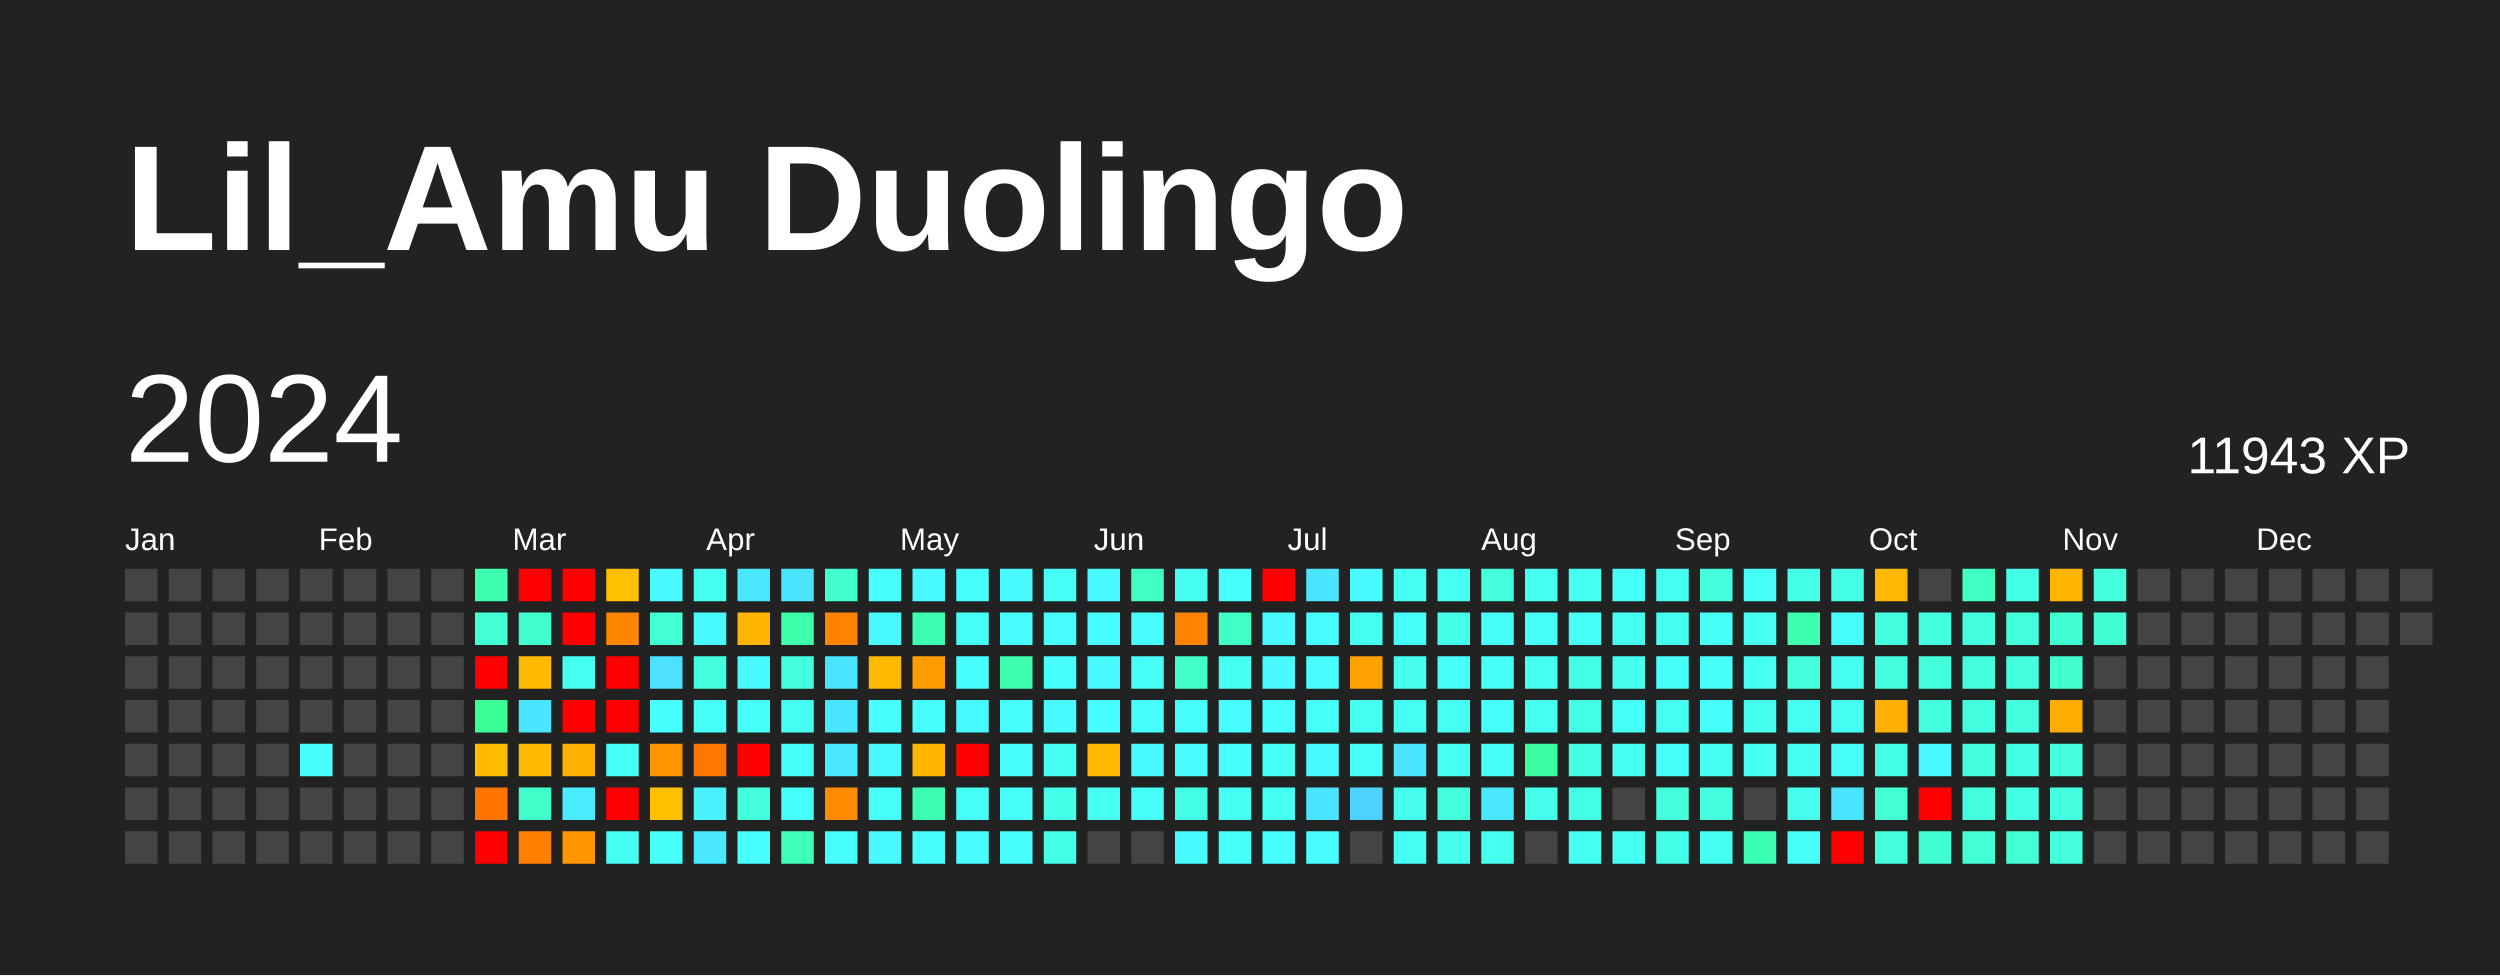
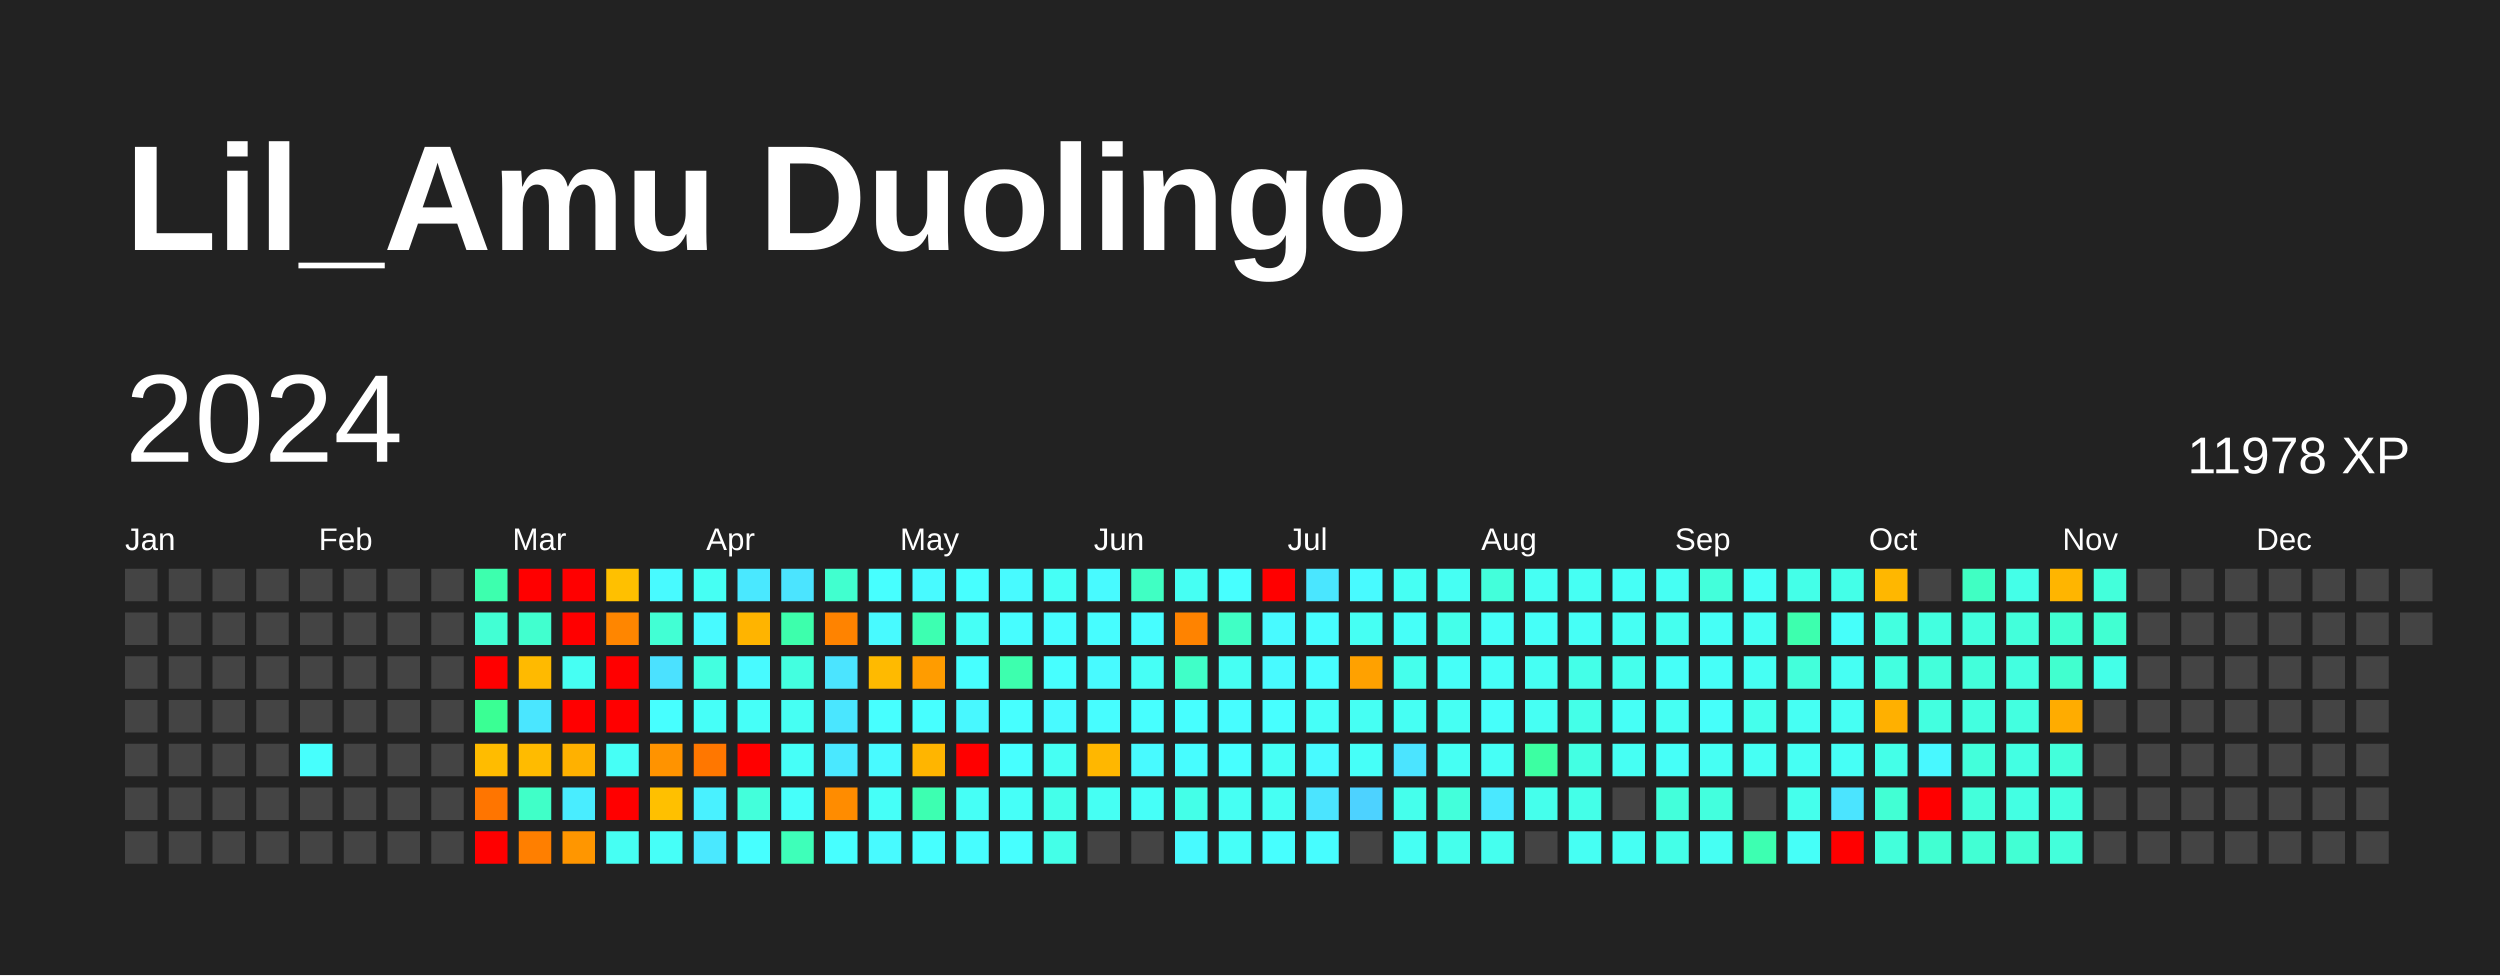
<svg xmlns="http://www.w3.org/2000/svg" baseProfile="full" height="78mm" version="1.1" viewBox="0,0,200,78" width="200mm">
  <defs />
  <rect fill="#222222" height="78" width="200" x="0" y="0" />
  <text fill="#FFFFFF" style="font-size:12px; font-family:Arial; font-weight:bold;" x="10" y="20">Lil_Amu Duolingo</text>
  <text dominant-baseline="hanging" fill="#FFFFFF" style="font-size:10.0px; font-family:Arial;" x="10" y="30">2024</text>
-   <text dominant-baseline="hanging" fill="#FFFFFF" style="font-size:4.125px; font-family:Arial;" x="175" y="35">11943 XP</text>
+   <text dominant-baseline="hanging" fill="#FFFFFF" style="font-size:4.125px; font-family:Arial;" x="175" y="35">11978 XP</text>
  <text fill="#FFFFFF" style="font-size:2.5px; font-family:Arial" x="10.0" y="44">Jan</text>
  <text fill="#FFFFFF" style="font-size:2.5px; font-family:Arial" x="25.5" y="44">Feb</text>
  <text fill="#FFFFFF" style="font-size:2.5px; font-family:Arial" x="41.0" y="44">Mar</text>
  <text fill="#FFFFFF" style="font-size:2.5px; font-family:Arial" x="56.5" y="44">Apr</text>
  <text fill="#FFFFFF" style="font-size:2.5px; font-family:Arial" x="72.0" y="44">May</text>
  <text fill="#FFFFFF" style="font-size:2.5px; font-family:Arial" x="87.5" y="44">Jun</text>
  <text fill="#FFFFFF" style="font-size:2.5px; font-family:Arial" x="103.0" y="44">Jul</text>
  <text fill="#FFFFFF" style="font-size:2.5px; font-family:Arial" x="118.5" y="44">Aug</text>
  <text fill="#FFFFFF" style="font-size:2.5px; font-family:Arial" x="134.0" y="44">Sep</text>
  <text fill="#FFFFFF" style="font-size:2.5px; font-family:Arial" x="149.5" y="44">Oct</text>
  <text fill="#FFFFFF" style="font-size:2.5px; font-family:Arial" x="165.0" y="44">Nov</text>
  <text fill="#FFFFFF" style="font-size:2.5px; font-family:Arial" x="180.5" y="44">Dec</text>
  <rect fill="#444444" height="2.6" width="2.6" x="10.0" y="45.5" />
  <rect fill="#444444" height="2.6" width="2.6" x="10.0" y="49.0" />
  <rect fill="#444444" height="2.6" width="2.6" x="10.0" y="52.5" />
  <rect fill="#444444" height="2.6" width="2.6" x="10.0" y="56.0" />
  <rect fill="#444444" height="2.6" width="2.6" x="10.0" y="59.5" />
  <rect fill="#444444" height="2.6" width="2.6" x="10.0" y="63.0" />
  <rect fill="#444444" height="2.6" width="2.6" x="10.0" y="66.5" />
  <rect fill="#444444" height="2.6" width="2.6" x="13.5" y="45.5" />
  <rect fill="#444444" height="2.6" width="2.6" x="13.5" y="49.0" />
  <rect fill="#444444" height="2.6" width="2.6" x="13.5" y="52.5" />
  <rect fill="#444444" height="2.6" width="2.6" x="13.5" y="56.0" />
  <rect fill="#444444" height="2.6" width="2.6" x="13.5" y="59.5" />
  <rect fill="#444444" height="2.6" width="2.6" x="13.5" y="63.0" />
  <rect fill="#444444" height="2.6" width="2.6" x="13.5" y="66.5" />
  <rect fill="#444444" height="2.6" width="2.6" x="17.0" y="45.5" />
  <rect fill="#444444" height="2.6" width="2.6" x="17.0" y="49.0" />
  <rect fill="#444444" height="2.6" width="2.6" x="17.0" y="52.5" />
  <rect fill="#444444" height="2.6" width="2.6" x="17.0" y="56.0" />
  <rect fill="#444444" height="2.6" width="2.6" x="17.0" y="59.5" />
  <rect fill="#444444" height="2.6" width="2.6" x="17.0" y="63.0" />
  <rect fill="#444444" height="2.6" width="2.6" x="17.0" y="66.5" />
  <rect fill="#444444" height="2.6" width="2.6" x="20.5" y="45.5" />
  <rect fill="#444444" height="2.6" width="2.6" x="20.5" y="49.0" />
  <rect fill="#444444" height="2.6" width="2.6" x="20.5" y="52.5" />
  <rect fill="#444444" height="2.6" width="2.6" x="20.5" y="56.0" />
  <rect fill="#444444" height="2.6" width="2.6" x="20.5" y="59.5" />
  <rect fill="#444444" height="2.6" width="2.6" x="20.5" y="63.0" />
  <rect fill="#444444" height="2.6" width="2.6" x="20.5" y="66.5" />
  <rect fill="#444444" height="2.6" width="2.6" x="24.0" y="45.5" />
  <rect fill="#444444" height="2.6" width="2.6" x="24.0" y="49.0" />
  <rect fill="#444444" height="2.6" width="2.6" x="24.0" y="52.5" />
  <rect fill="#444444" height="2.6" width="2.6" x="24.0" y="56.0" />
  <rect fill="#47fffd" height="2.6" width="2.6" x="24.0" y="59.5" />
  <rect fill="#444444" height="2.6" width="2.6" x="24.0" y="63.0" />
  <rect fill="#444444" height="2.6" width="2.6" x="24.0" y="66.5" />
  <rect fill="#444444" height="2.6" width="2.6" x="27.5" y="45.5" />
  <rect fill="#444444" height="2.6" width="2.6" x="27.5" y="49.0" />
  <rect fill="#444444" height="2.6" width="2.6" x="27.5" y="52.5" />
  <rect fill="#444444" height="2.6" width="2.6" x="27.5" y="56.0" />
  <rect fill="#444444" height="2.6" width="2.6" x="27.5" y="59.5" />
  <rect fill="#444444" height="2.6" width="2.6" x="27.5" y="63.0" />
  <rect fill="#444444" height="2.6" width="2.6" x="27.5" y="66.5" />
  <rect fill="#444444" height="2.6" width="2.6" x="31.0" y="45.5" />
  <rect fill="#444444" height="2.6" width="2.6" x="31.0" y="49.0" />
  <rect fill="#444444" height="2.6" width="2.6" x="31.0" y="52.5" />
  <rect fill="#444444" height="2.6" width="2.6" x="31.0" y="56.0" />
  <rect fill="#444444" height="2.6" width="2.6" x="31.0" y="59.5" />
  <rect fill="#444444" height="2.6" width="2.6" x="31.0" y="63.0" />
  <rect fill="#444444" height="2.6" width="2.6" x="31.0" y="66.5" />
  <rect fill="#444444" height="2.6" width="2.6" x="34.5" y="45.5" />
  <rect fill="#444444" height="2.6" width="2.6" x="34.5" y="49.0" />
  <rect fill="#444444" height="2.6" width="2.6" x="34.5" y="52.5" />
  <rect fill="#444444" height="2.6" width="2.6" x="34.5" y="56.0" />
  <rect fill="#444444" height="2.6" width="2.6" x="34.5" y="59.5" />
  <rect fill="#444444" height="2.6" width="2.6" x="34.5" y="63.0" />
  <rect fill="#444444" height="2.6" width="2.6" x="34.5" y="66.5" />
  <rect fill="#3dffae" height="2.6" width="2.6" x="38.0" y="45.5" />
  <rect fill="#42ffd4" height="2.6" width="2.6" x="38.0" y="49.0" />
  <rect fill="red" height="2.6" width="2.6" x="38.0" y="52.5" />
  <rect fill="#3aff94" height="2.6" width="2.6" x="38.0" y="56.0" />
  <rect fill="#ffbc00" height="2.6" width="2.6" x="38.0" y="59.5" />
  <rect fill="#ff7500" height="2.6" width="2.6" x="38.0" y="63.0" />
  <rect fill="red" height="2.6" width="2.6" x="38.0" y="66.5" />
  <rect fill="red" height="2.6" width="2.6" x="41.5" y="45.5" />
  <rect fill="#41ffcf" height="2.6" width="2.6" x="41.5" y="49.0" />
  <rect fill="#ffba00" height="2.6" width="2.6" x="41.5" y="52.5" />
  <rect fill="#4ae6ff" height="2.6" width="2.6" x="41.5" y="56.0" />
  <rect fill="#ffbb00" height="2.6" width="2.6" x="41.5" y="59.5" />
  <rect fill="#40ffc8" height="2.6" width="2.6" x="41.5" y="63.0" />
  <rect fill="#ff7f00" height="2.6" width="2.6" x="41.5" y="66.5" />
  <rect fill="red" height="2.6" width="2.6" x="45.0" y="45.5" />
  <rect fill="red" height="2.6" width="2.6" x="45.0" y="49.0" />
  <rect fill="#46fff3" height="2.6" width="2.6" x="45.0" y="52.5" />
  <rect fill="red" height="2.6" width="2.6" x="45.0" y="56.0" />
  <rect fill="#ffb100" height="2.6" width="2.6" x="45.0" y="59.5" />
  <rect fill="#49edff" height="2.6" width="2.6" x="45.0" y="63.0" />
  <rect fill="#ff9600" height="2.6" width="2.6" x="45.0" y="66.5" />
  <rect fill="#ffc000" height="2.6" width="2.6" x="48.5" y="45.5" />
  <rect fill="#ff8600" height="2.6" width="2.6" x="48.5" y="49.0" />
  <rect fill="red" height="2.6" width="2.6" x="48.5" y="52.5" />
  <rect fill="red" height="2.6" width="2.6" x="48.5" y="56.0" />
  <rect fill="#46fff6" height="2.6" width="2.6" x="48.5" y="59.5" />
  <rect fill="red" height="2.6" width="2.6" x="48.5" y="63.0" />
  <rect fill="#46fff3" height="2.6" width="2.6" x="48.5" y="66.5" />
  <rect fill="#48faff" height="2.6" width="2.6" x="52.0" y="45.5" />
  <rect fill="#42ffd4" height="2.6" width="2.6" x="52.0" y="49.0" />
  <rect fill="#4be1ff" height="2.6" width="2.6" x="52.0" y="52.5" />
  <rect fill="#47ffff" height="2.6" width="2.6" x="52.0" y="56.0" />
  <rect fill="#ff9300" height="2.6" width="2.6" x="52.0" y="59.5" />
  <rect fill="#ffc000" height="2.6" width="2.6" x="52.0" y="63.0" />
  <rect fill="#46fff8" height="2.6" width="2.6" x="52.0" y="66.5" />
  <rect fill="#46fff3" height="2.6" width="2.6" x="55.5" y="45.5" />
  <rect fill="#48faff" height="2.6" width="2.6" x="55.5" y="49.0" />
  <rect fill="#43ffe0" height="2.6" width="2.6" x="55.5" y="52.5" />
  <rect fill="#46fff8" height="2.6" width="2.6" x="55.5" y="56.0" />
  <rect fill="#ff7700" height="2.6" width="2.6" x="55.5" y="59.5" />
  <rect fill="#49f1ff" height="2.6" width="2.6" x="55.5" y="63.0" />
  <rect fill="#4ae8ff" height="2.6" width="2.6" x="55.5" y="66.5" />
  <rect fill="#4ae8ff" height="2.6" width="2.6" x="59.0" y="45.5" />
  <rect fill="#ffb400" height="2.6" width="2.6" x="59.0" y="49.0" />
  <rect fill="#48faff" height="2.6" width="2.6" x="59.0" y="52.5" />
  <rect fill="#46fff8" height="2.6" width="2.6" x="59.0" y="56.0" />
  <rect fill="red" height="2.6" width="2.6" x="59.0" y="59.5" />
  <rect fill="#43ffdb" height="2.6" width="2.6" x="59.0" y="63.0" />
  <rect fill="#47ffff" height="2.6" width="2.6" x="59.0" y="66.5" />
  <rect fill="#4be4ff" height="2.6" width="2.6" x="62.5" y="45.5" />
  <rect fill="#3dffac" height="2.6" width="2.6" x="62.5" y="49.0" />
  <rect fill="#43ffe0" height="2.6" width="2.6" x="62.5" y="52.5" />
  <rect fill="#46fff3" height="2.6" width="2.6" x="62.5" y="56.0" />
  <rect fill="#46fff8" height="2.6" width="2.6" x="62.5" y="59.5" />
  <rect fill="#46fffa" height="2.6" width="2.6" x="62.5" y="63.0" />
  <rect fill="#3effb9" height="2.6" width="2.6" x="62.5" y="66.5" />
  <rect fill="#41ffcf" height="2.6" width="2.6" x="66.0" y="45.5" />
  <rect fill="#ff8300" height="2.6" width="2.6" x="66.0" y="49.0" />
  <rect fill="#4be4ff" height="2.6" width="2.6" x="66.0" y="52.5" />
  <rect fill="#4ae6ff" height="2.6" width="2.6" x="66.0" y="56.0" />
  <rect fill="#4ae8ff" height="2.6" width="2.6" x="66.0" y="59.5" />
  <rect fill="#ff8c00" height="2.6" width="2.6" x="66.0" y="63.0" />
  <rect fill="#47ffff" height="2.6" width="2.6" x="66.0" y="66.5" />
  <rect fill="#47ffff" height="2.6" width="2.6" x="69.5" y="45.5" />
  <rect fill="#48faff" height="2.6" width="2.6" x="69.5" y="49.0" />
  <rect fill="#ffba00" height="2.6" width="2.6" x="69.5" y="52.5" />
  <rect fill="#47ffff" height="2.6" width="2.6" x="69.5" y="56.0" />
  <rect fill="#48faff" height="2.6" width="2.6" x="69.5" y="59.5" />
  <rect fill="#46fff8" height="2.6" width="2.6" x="69.5" y="63.0" />
  <rect fill="#48faff" height="2.6" width="2.6" x="69.5" y="66.5" />
  <rect fill="#48faff" height="2.6" width="2.6" x="73.0" y="45.5" />
  <rect fill="#3dffb1" height="2.6" width="2.6" x="73.0" y="49.0" />
  <rect fill="#ff9c00" height="2.6" width="2.6" x="73.0" y="52.5" />
  <rect fill="#47ffff" height="2.6" width="2.6" x="73.0" y="56.0" />
  <rect fill="#ffb500" height="2.6" width="2.6" x="73.0" y="59.5" />
  <rect fill="#3dffb1" height="2.6" width="2.6" x="73.0" y="63.0" />
  <rect fill="#47ffff" height="2.6" width="2.6" x="73.0" y="66.5" />
  <rect fill="#47ffff" height="2.6" width="2.6" x="76.5" y="45.5" />
  <rect fill="#46fff6" height="2.6" width="2.6" x="76.5" y="49.0" />
  <rect fill="#47ffff" height="2.6" width="2.6" x="76.5" y="52.5" />
  <rect fill="#48f8ff" height="2.6" width="2.6" x="76.5" y="56.0" />
  <rect fill="red" height="2.6" width="2.6" x="76.5" y="59.5" />
  <rect fill="#46fff6" height="2.6" width="2.6" x="76.5" y="63.0" />
  <rect fill="#47fdff" height="2.6" width="2.6" x="76.5" y="66.5" />
  <rect fill="#48faff" height="2.6" width="2.6" x="80.0" y="45.5" />
  <rect fill="#47fdff" height="2.6" width="2.6" x="80.0" y="49.0" />
  <rect fill="#3dffae" height="2.6" width="2.6" x="80.0" y="52.5" />
  <rect fill="#47ffff" height="2.6" width="2.6" x="80.0" y="56.0" />
  <rect fill="#47ffff" height="2.6" width="2.6" x="80.0" y="59.5" />
  <rect fill="#46fff8" height="2.6" width="2.6" x="80.0" y="63.0" />
  <rect fill="#47ffff" height="2.6" width="2.6" x="80.0" y="66.5" />
  <rect fill="#46fff6" height="2.6" width="2.6" x="83.5" y="45.5" />
  <rect fill="#47fdff" height="2.6" width="2.6" x="83.5" y="49.0" />
  <rect fill="#47ffff" height="2.6" width="2.6" x="83.5" y="52.5" />
  <rect fill="#48faff" height="2.6" width="2.6" x="83.5" y="56.0" />
  <rect fill="#46fff3" height="2.6" width="2.6" x="83.5" y="59.5" />
  <rect fill="#44ffea" height="2.6" width="2.6" x="83.5" y="63.0" />
  <rect fill="#44ffe8" height="2.6" width="2.6" x="83.5" y="66.5" />
  <rect fill="#48faff" height="2.6" width="2.6" x="87.0" y="45.5" />
  <rect fill="#47fdff" height="2.6" width="2.6" x="87.0" y="49.0" />
  <rect fill="#48faff" height="2.6" width="2.6" x="87.0" y="52.5" />
  <rect fill="#47fdff" height="2.6" width="2.6" x="87.0" y="56.0" />
  <rect fill="#ffb700" height="2.6" width="2.6" x="87.0" y="59.5" />
  <rect fill="#46fff3" height="2.6" width="2.6" x="87.0" y="63.0" />
  <rect fill="#444444" height="2.6" width="2.6" x="87.0" y="66.5" />
  <rect fill="#40ffc3" height="2.6" width="2.6" x="90.5" y="45.5" />
  <rect fill="#47fdff" height="2.6" width="2.6" x="90.5" y="49.0" />
  <rect fill="#46fff6" height="2.6" width="2.6" x="90.5" y="52.5" />
  <rect fill="#47ffff" height="2.6" width="2.6" x="90.5" y="56.0" />
  <rect fill="#48faff" height="2.6" width="2.6" x="90.5" y="59.5" />
  <rect fill="#46fff8" height="2.6" width="2.6" x="90.5" y="63.0" />
  <rect fill="#444444" height="2.6" width="2.6" x="90.5" y="66.5" />
  <rect fill="#46fff3" height="2.6" width="2.6" x="94.0" y="45.5" />
  <rect fill="#ff8300" height="2.6" width="2.6" x="94.0" y="49.0" />
  <rect fill="#40ffc8" height="2.6" width="2.6" x="94.0" y="52.5" />
  <rect fill="#47ffff" height="2.6" width="2.6" x="94.0" y="56.0" />
  <rect fill="#47fdff" height="2.6" width="2.6" x="94.0" y="59.5" />
  <rect fill="#44ffe8" height="2.6" width="2.6" x="94.0" y="63.0" />
  <rect fill="#48faff" height="2.6" width="2.6" x="94.0" y="66.5" />
  <rect fill="#47ffff" height="2.6" width="2.6" x="97.5" y="45.5" />
  <rect fill="#40ffc5" height="2.6" width="2.6" x="97.5" y="49.0" />
  <rect fill="#46fff3" height="2.6" width="2.6" x="97.5" y="52.5" />
  <rect fill="#47fdff" height="2.6" width="2.6" x="97.5" y="56.0" />
  <rect fill="#47ffff" height="2.6" width="2.6" x="97.5" y="59.5" />
  <rect fill="#46fff3" height="2.6" width="2.6" x="97.5" y="63.0" />
  <rect fill="#46fff8" height="2.6" width="2.6" x="97.5" y="66.5" />
  <rect fill="red" height="2.6" width="2.6" x="101.0" y="45.5" />
  <rect fill="#48faff" height="2.6" width="2.6" x="101.0" y="49.0" />
  <rect fill="#48faff" height="2.6" width="2.6" x="101.0" y="52.5" />
  <rect fill="#47ffff" height="2.6" width="2.6" x="101.0" y="56.0" />
  <rect fill="#46fff6" height="2.6" width="2.6" x="101.0" y="59.5" />
  <rect fill="#46fff3" height="2.6" width="2.6" x="101.0" y="63.0" />
  <rect fill="#47ffff" height="2.6" width="2.6" x="101.0" y="66.5" />
  <rect fill="#4ae6ff" height="2.6" width="2.6" x="104.5" y="45.5" />
  <rect fill="#47fdff" height="2.6" width="2.6" x="104.5" y="49.0" />
  <rect fill="#47fdff" height="2.6" width="2.6" x="104.5" y="52.5" />
  <rect fill="#46fff8" height="2.6" width="2.6" x="104.5" y="56.0" />
  <rect fill="#48faff" height="2.6" width="2.6" x="104.5" y="59.5" />
  <rect fill="#4be4ff" height="2.6" width="2.6" x="104.5" y="63.0" />
  <rect fill="#47fdff" height="2.6" width="2.6" x="104.5" y="66.5" />
  <rect fill="#48faff" height="2.6" width="2.6" x="108.0" y="45.5" />
  <rect fill="#46fff3" height="2.6" width="2.6" x="108.0" y="49.0" />
  <rect fill="#ffa100" height="2.6" width="2.6" x="108.0" y="52.5" />
  <rect fill="#46fff3" height="2.6" width="2.6" x="108.0" y="56.0" />
  <rect fill="#46fff8" height="2.6" width="2.6" x="108.0" y="59.5" />
  <rect fill="#4dd2ff" height="2.6" width="2.6" x="108.0" y="63.0" />
  <rect fill="#444444" height="2.6" width="2.6" x="108.0" y="66.5" />
  <rect fill="#46fff3" height="2.6" width="2.6" x="111.5" y="45.5" />
  <rect fill="#46fff8" height="2.6" width="2.6" x="111.5" y="49.0" />
  <rect fill="#45ffec" height="2.6" width="2.6" x="111.5" y="52.5" />
  <rect fill="#46fff3" height="2.6" width="2.6" x="111.5" y="56.0" />
  <rect fill="#4be4ff" height="2.6" width="2.6" x="111.5" y="59.5" />
  <rect fill="#45ffec" height="2.6" width="2.6" x="111.5" y="63.0" />
  <rect fill="#46fff3" height="2.6" width="2.6" x="111.5" y="66.5" />
  <rect fill="#46fff3" height="2.6" width="2.6" x="115.0" y="45.5" />
  <rect fill="#44ffea" height="2.6" width="2.6" x="115.0" y="49.0" />
  <rect fill="#46fff8" height="2.6" width="2.6" x="115.0" y="52.5" />
  <rect fill="#46fff3" height="2.6" width="2.6" x="115.0" y="56.0" />
  <rect fill="#46fff3" height="2.6" width="2.6" x="115.0" y="59.5" />
  <rect fill="#43ffdb" height="2.6" width="2.6" x="115.0" y="63.0" />
  <rect fill="#45ffec" height="2.6" width="2.6" x="115.0" y="66.5" />
  <rect fill="#43ffdb" height="2.6" width="2.6" x="118.5" y="45.5" />
  <rect fill="#46fff8" height="2.6" width="2.6" x="118.5" y="49.0" />
  <rect fill="#46fff8" height="2.6" width="2.6" x="118.5" y="52.5" />
  <rect fill="#46fffa" height="2.6" width="2.6" x="118.5" y="56.0" />
  <rect fill="#46fff6" height="2.6" width="2.6" x="118.5" y="59.5" />
  <rect fill="#4ae8ff" height="2.6" width="2.6" x="118.5" y="63.0" />
  <rect fill="#45ffef" height="2.6" width="2.6" x="118.5" y="66.5" />
  <rect fill="#46fff3" height="2.6" width="2.6" x="122.0" y="45.5" />
  <rect fill="#46fff8" height="2.6" width="2.6" x="122.0" y="49.0" />
  <rect fill="#46fff3" height="2.6" width="2.6" x="122.0" y="52.5" />
  <rect fill="#46fff3" height="2.6" width="2.6" x="122.0" y="56.0" />
  <rect fill="#3cffa2" height="2.6" width="2.6" x="122.0" y="59.5" />
  <rect fill="#45ffec" height="2.6" width="2.6" x="122.0" y="63.0" />
  <rect fill="#444444" height="2.6" width="2.6" x="122.0" y="66.5" />
  <rect fill="#46fff3" height="2.6" width="2.6" x="125.5" y="45.5" />
  <rect fill="#46fff6" height="2.6" width="2.6" x="125.5" y="49.0" />
  <rect fill="#44ffe8" height="2.6" width="2.6" x="125.5" y="52.5" />
  <rect fill="#44ffe8" height="2.6" width="2.6" x="125.5" y="56.0" />
  <rect fill="#43ffe3" height="2.6" width="2.6" x="125.5" y="59.5" />
  <rect fill="#44ffe8" height="2.6" width="2.6" x="125.5" y="63.0" />
  <rect fill="#46fff3" height="2.6" width="2.6" x="125.5" y="66.5" />
  <rect fill="#46fff6" height="2.6" width="2.6" x="129.0" y="45.5" />
  <rect fill="#46fff3" height="2.6" width="2.6" x="129.0" y="49.0" />
  <rect fill="#45ffec" height="2.6" width="2.6" x="129.0" y="52.5" />
  <rect fill="#46fff6" height="2.6" width="2.6" x="129.0" y="56.0" />
  <rect fill="#46fff3" height="2.6" width="2.6" x="129.0" y="59.5" />
  <rect fill="#444444" height="2.6" width="2.6" x="129.0" y="63.0" />
  <rect fill="#46fff3" height="2.6" width="2.6" x="129.0" y="66.5" />
  <rect fill="#46fff3" height="2.6" width="2.6" x="132.5" y="45.5" />
  <rect fill="#45ffef" height="2.6" width="2.6" x="132.5" y="49.0" />
  <rect fill="#46fff8" height="2.6" width="2.6" x="132.5" y="52.5" />
  <rect fill="#46fff3" height="2.6" width="2.6" x="132.5" y="56.0" />
  <rect fill="#46fff8" height="2.6" width="2.6" x="132.5" y="59.5" />
  <rect fill="#43ffdb" height="2.6" width="2.6" x="132.5" y="63.0" />
  <rect fill="#44ffe8" height="2.6" width="2.6" x="132.5" y="66.5" />
  <rect fill="#43ffdb" height="2.6" width="2.6" x="136.0" y="45.5" />
  <rect fill="#46fff6" height="2.6" width="2.6" x="136.0" y="49.0" />
  <rect fill="#46fff8" height="2.6" width="2.6" x="136.0" y="52.5" />
  <rect fill="#46fffa" height="2.6" width="2.6" x="136.0" y="56.0" />
  <rect fill="#46fff3" height="2.6" width="2.6" x="136.0" y="59.5" />
  <rect fill="#43ffde" height="2.6" width="2.6" x="136.0" y="63.0" />
  <rect fill="#46fff3" height="2.6" width="2.6" x="136.0" y="66.5" />
  <rect fill="#46fff6" height="2.6" width="2.6" x="139.5" y="45.5" />
  <rect fill="#46fff3" height="2.6" width="2.6" x="139.5" y="49.0" />
  <rect fill="#46fff3" height="2.6" width="2.6" x="139.5" y="52.5" />
  <rect fill="#45ffec" height="2.6" width="2.6" x="139.5" y="56.0" />
  <rect fill="#46fff3" height="2.6" width="2.6" x="139.5" y="59.5" />
  <rect fill="#444444" height="2.6" width="2.6" x="139.5" y="63.0" />
  <rect fill="#3dffb1" height="2.6" width="2.6" x="139.5" y="66.5" />
  <rect fill="#44ffe8" height="2.6" width="2.6" x="143.0" y="45.5" />
  <rect fill="#3dffae" height="2.6" width="2.6" x="143.0" y="49.0" />
  <rect fill="#43ffdb" height="2.6" width="2.6" x="143.0" y="52.5" />
  <rect fill="#46fff3" height="2.6" width="2.6" x="143.0" y="56.0" />
  <rect fill="#46fff3" height="2.6" width="2.6" x="143.0" y="59.5" />
  <rect fill="#45ffec" height="2.6" width="2.6" x="143.0" y="63.0" />
  <rect fill="#46fff8" height="2.6" width="2.6" x="143.0" y="66.5" />
  <rect fill="#44ffe8" height="2.6" width="2.6" x="146.5" y="45.5" />
  <rect fill="#46fffa" height="2.6" width="2.6" x="146.5" y="49.0" />
  <rect fill="#46fff3" height="2.6" width="2.6" x="146.5" y="52.5" />
  <rect fill="#46fff3" height="2.6" width="2.6" x="146.5" y="56.0" />
  <rect fill="#46fff6" height="2.6" width="2.6" x="146.5" y="59.5" />
  <rect fill="#4be4ff" height="2.6" width="2.6" x="146.5" y="63.0" />
  <rect fill="red" height="2.6" width="2.6" x="146.5" y="66.5" />
  <rect fill="#ffb700" height="2.6" width="2.6" x="150.0" y="45.5" />
  <rect fill="#43ffe0" height="2.6" width="2.6" x="150.0" y="49.0" />
  <rect fill="#43ffe0" height="2.6" width="2.6" x="150.0" y="52.5" />
  <rect fill="#ffb000" height="2.6" width="2.6" x="150.0" y="56.0" />
  <rect fill="#44ffe8" height="2.6" width="2.6" x="150.0" y="59.5" />
  <rect fill="#42ffd4" height="2.6" width="2.6" x="150.0" y="63.0" />
  <rect fill="#43ffdb" height="2.6" width="2.6" x="150.0" y="66.5" />
  <rect fill="#444444" height="2.6" width="2.6" x="153.5" y="45.5" />
  <rect fill="#43ffe0" height="2.6" width="2.6" x="153.5" y="49.0" />
  <rect fill="#43ffdb" height="2.6" width="2.6" x="153.5" y="52.5" />
  <rect fill="#43ffe0" height="2.6" width="2.6" x="153.5" y="56.0" />
  <rect fill="#48f8ff" height="2.6" width="2.6" x="153.5" y="59.5" />
  <rect fill="red" height="2.6" width="2.6" x="153.5" y="63.0" />
  <rect fill="#41ffd2" height="2.6" width="2.6" x="153.5" y="66.5" />
  <rect fill="#40ffc3" height="2.6" width="2.6" x="157.0" y="45.5" />
  <rect fill="#43ffde" height="2.6" width="2.6" x="157.0" y="49.0" />
  <rect fill="#43ffdb" height="2.6" width="2.6" x="157.0" y="52.5" />
  <rect fill="#43ffe0" height="2.6" width="2.6" x="157.0" y="56.0" />
  <rect fill="#43ffdb" height="2.6" width="2.6" x="157.0" y="59.5" />
  <rect fill="#43ffdb" height="2.6" width="2.6" x="157.0" y="63.0" />
  <rect fill="#42ffd4" height="2.6" width="2.6" x="157.0" y="66.5" />
  <rect fill="#44ffe8" height="2.6" width="2.6" x="160.5" y="45.5" />
  <rect fill="#43ffdb" height="2.6" width="2.6" x="160.5" y="49.0" />
  <rect fill="#43ffe0" height="2.6" width="2.6" x="160.5" y="52.5" />
  <rect fill="#43ffe0" height="2.6" width="2.6" x="160.5" y="56.0" />
  <rect fill="#43ffe3" height="2.6" width="2.6" x="160.5" y="59.5" />
  <rect fill="#43ffe3" height="2.6" width="2.6" x="160.5" y="63.0" />
  <rect fill="#42ffd4" height="2.6" width="2.6" x="160.5" y="66.5" />
  <rect fill="#ffb500" height="2.6" width="2.6" x="164.0" y="45.5" />
  <rect fill="#41ffd2" height="2.6" width="2.6" x="164.0" y="49.0" />
  <rect fill="#41ffcf" height="2.6" width="2.6" x="164.0" y="52.5" />
  <rect fill="#ffac00" height="2.6" width="2.6" x="164.0" y="56.0" />
  <rect fill="#43ffdb" height="2.6" width="2.6" x="164.0" y="59.5" />
  <rect fill="#43ffe0" height="2.6" width="2.6" x="164.0" y="63.0" />
  <rect fill="#43ffdb" height="2.6" width="2.6" x="164.0" y="66.5" />
  <rect fill="#43ffdb" height="2.6" width="2.6" x="167.5" y="45.5" />
  <rect fill="#41ffd2" height="2.6" width="2.6" x="167.5" y="49.0" />
-   <rect fill="#444444" height="2.6" width="2.6" x="167.5" y="52.5" />
+   <rect fill="#44ffe8" height="2.6" width="2.6" x="167.5" y="52.5" />
  <rect fill="#444444" height="2.6" width="2.6" x="167.5" y="56.0" />
  <rect fill="#444444" height="2.6" width="2.6" x="167.5" y="59.5" />
  <rect fill="#444444" height="2.6" width="2.6" x="167.5" y="63.0" />
  <rect fill="#444444" height="2.6" width="2.6" x="167.5" y="66.5" />
  <rect fill="#444444" height="2.6" width="2.6" x="171.0" y="45.5" />
  <rect fill="#444444" height="2.6" width="2.6" x="171.0" y="49.0" />
  <rect fill="#444444" height="2.6" width="2.6" x="171.0" y="52.5" />
  <rect fill="#444444" height="2.6" width="2.6" x="171.0" y="56.0" />
  <rect fill="#444444" height="2.6" width="2.6" x="171.0" y="59.5" />
  <rect fill="#444444" height="2.6" width="2.6" x="171.0" y="63.0" />
  <rect fill="#444444" height="2.6" width="2.6" x="171.0" y="66.5" />
  <rect fill="#444444" height="2.6" width="2.6" x="174.5" y="45.5" />
  <rect fill="#444444" height="2.6" width="2.6" x="174.5" y="49.0" />
  <rect fill="#444444" height="2.6" width="2.6" x="174.5" y="52.5" />
  <rect fill="#444444" height="2.6" width="2.6" x="174.5" y="56.0" />
  <rect fill="#444444" height="2.6" width="2.6" x="174.5" y="59.5" />
  <rect fill="#444444" height="2.6" width="2.6" x="174.5" y="63.0" />
  <rect fill="#444444" height="2.6" width="2.6" x="174.5" y="66.5" />
  <rect fill="#444444" height="2.6" width="2.6" x="178.0" y="45.5" />
  <rect fill="#444444" height="2.6" width="2.6" x="178.0" y="49.0" />
  <rect fill="#444444" height="2.6" width="2.6" x="178.0" y="52.5" />
  <rect fill="#444444" height="2.6" width="2.6" x="178.0" y="56.0" />
  <rect fill="#444444" height="2.6" width="2.6" x="178.0" y="59.5" />
  <rect fill="#444444" height="2.6" width="2.6" x="178.0" y="63.0" />
  <rect fill="#444444" height="2.6" width="2.6" x="178.0" y="66.5" />
  <rect fill="#444444" height="2.6" width="2.6" x="181.5" y="45.5" />
  <rect fill="#444444" height="2.6" width="2.6" x="181.5" y="49.0" />
  <rect fill="#444444" height="2.6" width="2.6" x="181.5" y="52.5" />
  <rect fill="#444444" height="2.6" width="2.6" x="181.5" y="56.0" />
  <rect fill="#444444" height="2.6" width="2.6" x="181.5" y="59.5" />
  <rect fill="#444444" height="2.6" width="2.6" x="181.5" y="63.0" />
  <rect fill="#444444" height="2.6" width="2.6" x="181.5" y="66.5" />
  <rect fill="#444444" height="2.6" width="2.6" x="185.0" y="45.5" />
  <rect fill="#444444" height="2.6" width="2.6" x="185.0" y="49.0" />
  <rect fill="#444444" height="2.6" width="2.6" x="185.0" y="52.5" />
  <rect fill="#444444" height="2.6" width="2.6" x="185.0" y="56.0" />
  <rect fill="#444444" height="2.6" width="2.6" x="185.0" y="59.5" />
  <rect fill="#444444" height="2.6" width="2.6" x="185.0" y="63.0" />
  <rect fill="#444444" height="2.6" width="2.6" x="185.0" y="66.5" />
  <rect fill="#444444" height="2.6" width="2.6" x="188.5" y="45.5" />
  <rect fill="#444444" height="2.6" width="2.6" x="188.5" y="49.0" />
  <rect fill="#444444" height="2.6" width="2.6" x="188.5" y="52.5" />
  <rect fill="#444444" height="2.6" width="2.6" x="188.5" y="56.0" />
  <rect fill="#444444" height="2.6" width="2.6" x="188.5" y="59.5" />
  <rect fill="#444444" height="2.6" width="2.6" x="188.5" y="63.0" />
  <rect fill="#444444" height="2.6" width="2.6" x="188.5" y="66.5" />
  <rect fill="#444444" height="2.6" width="2.6" x="192.0" y="45.5" />
  <rect fill="#444444" height="2.6" width="2.6" x="192.0" y="49.0" />
</svg>
